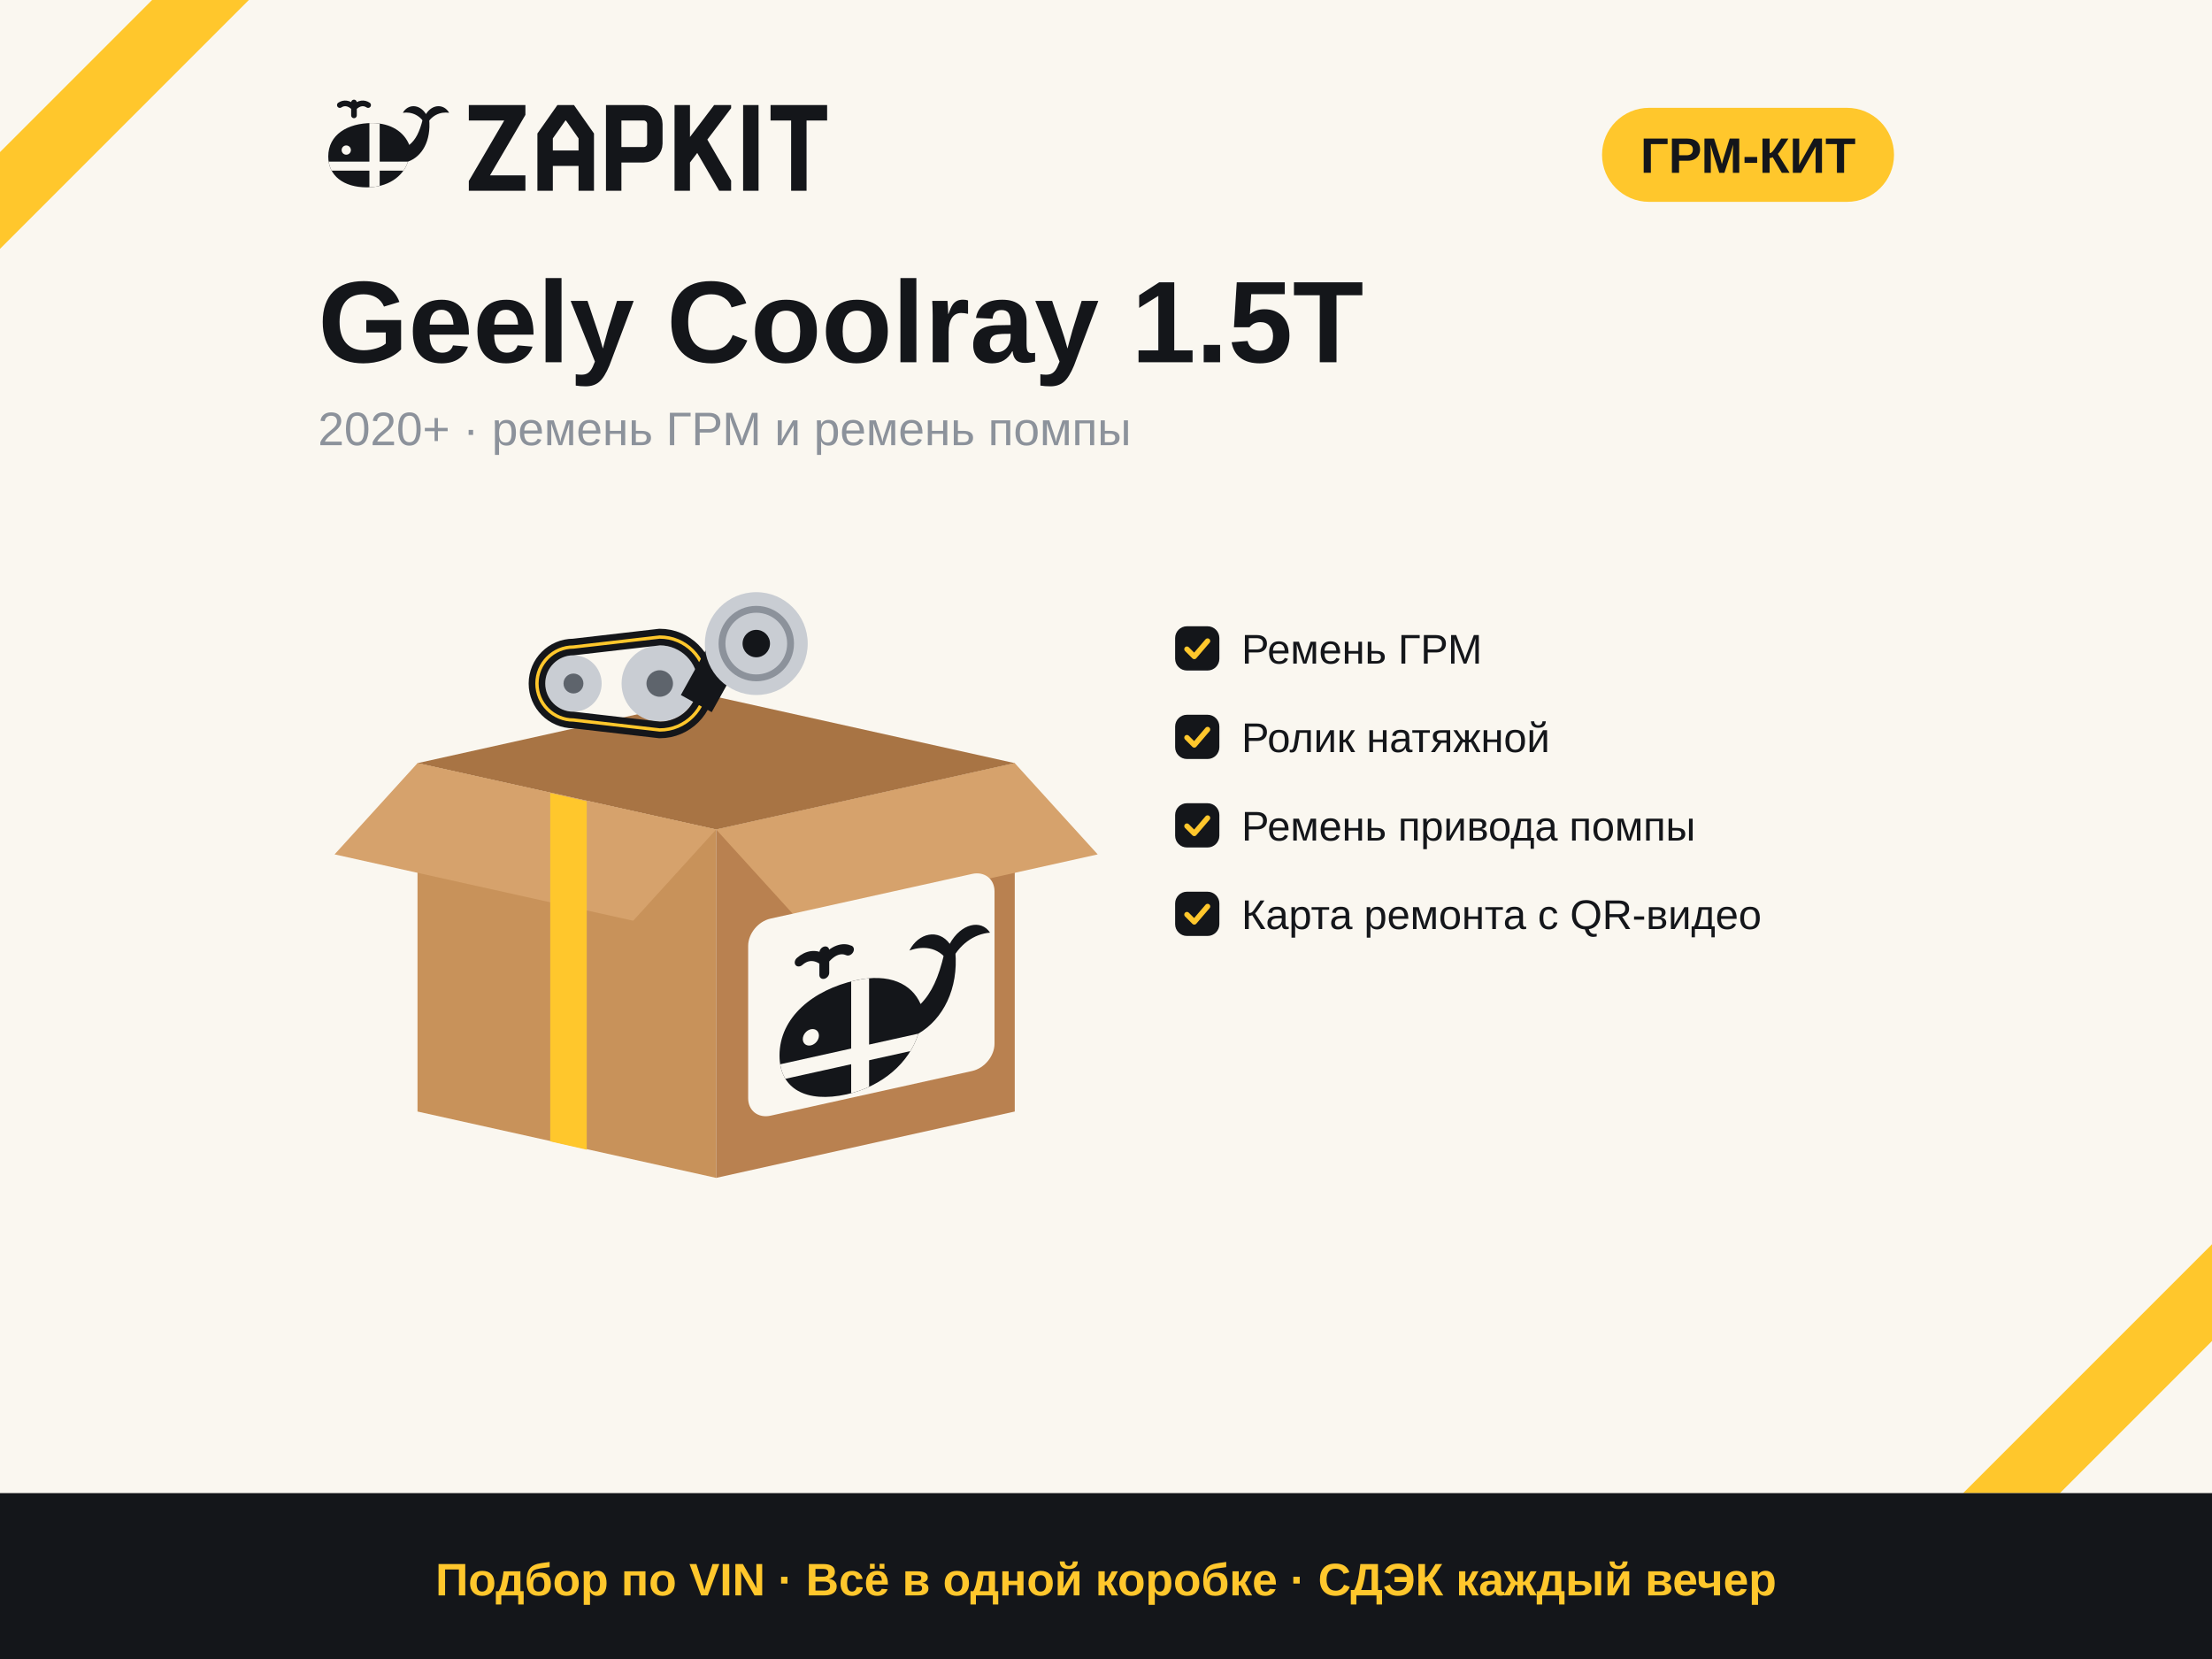
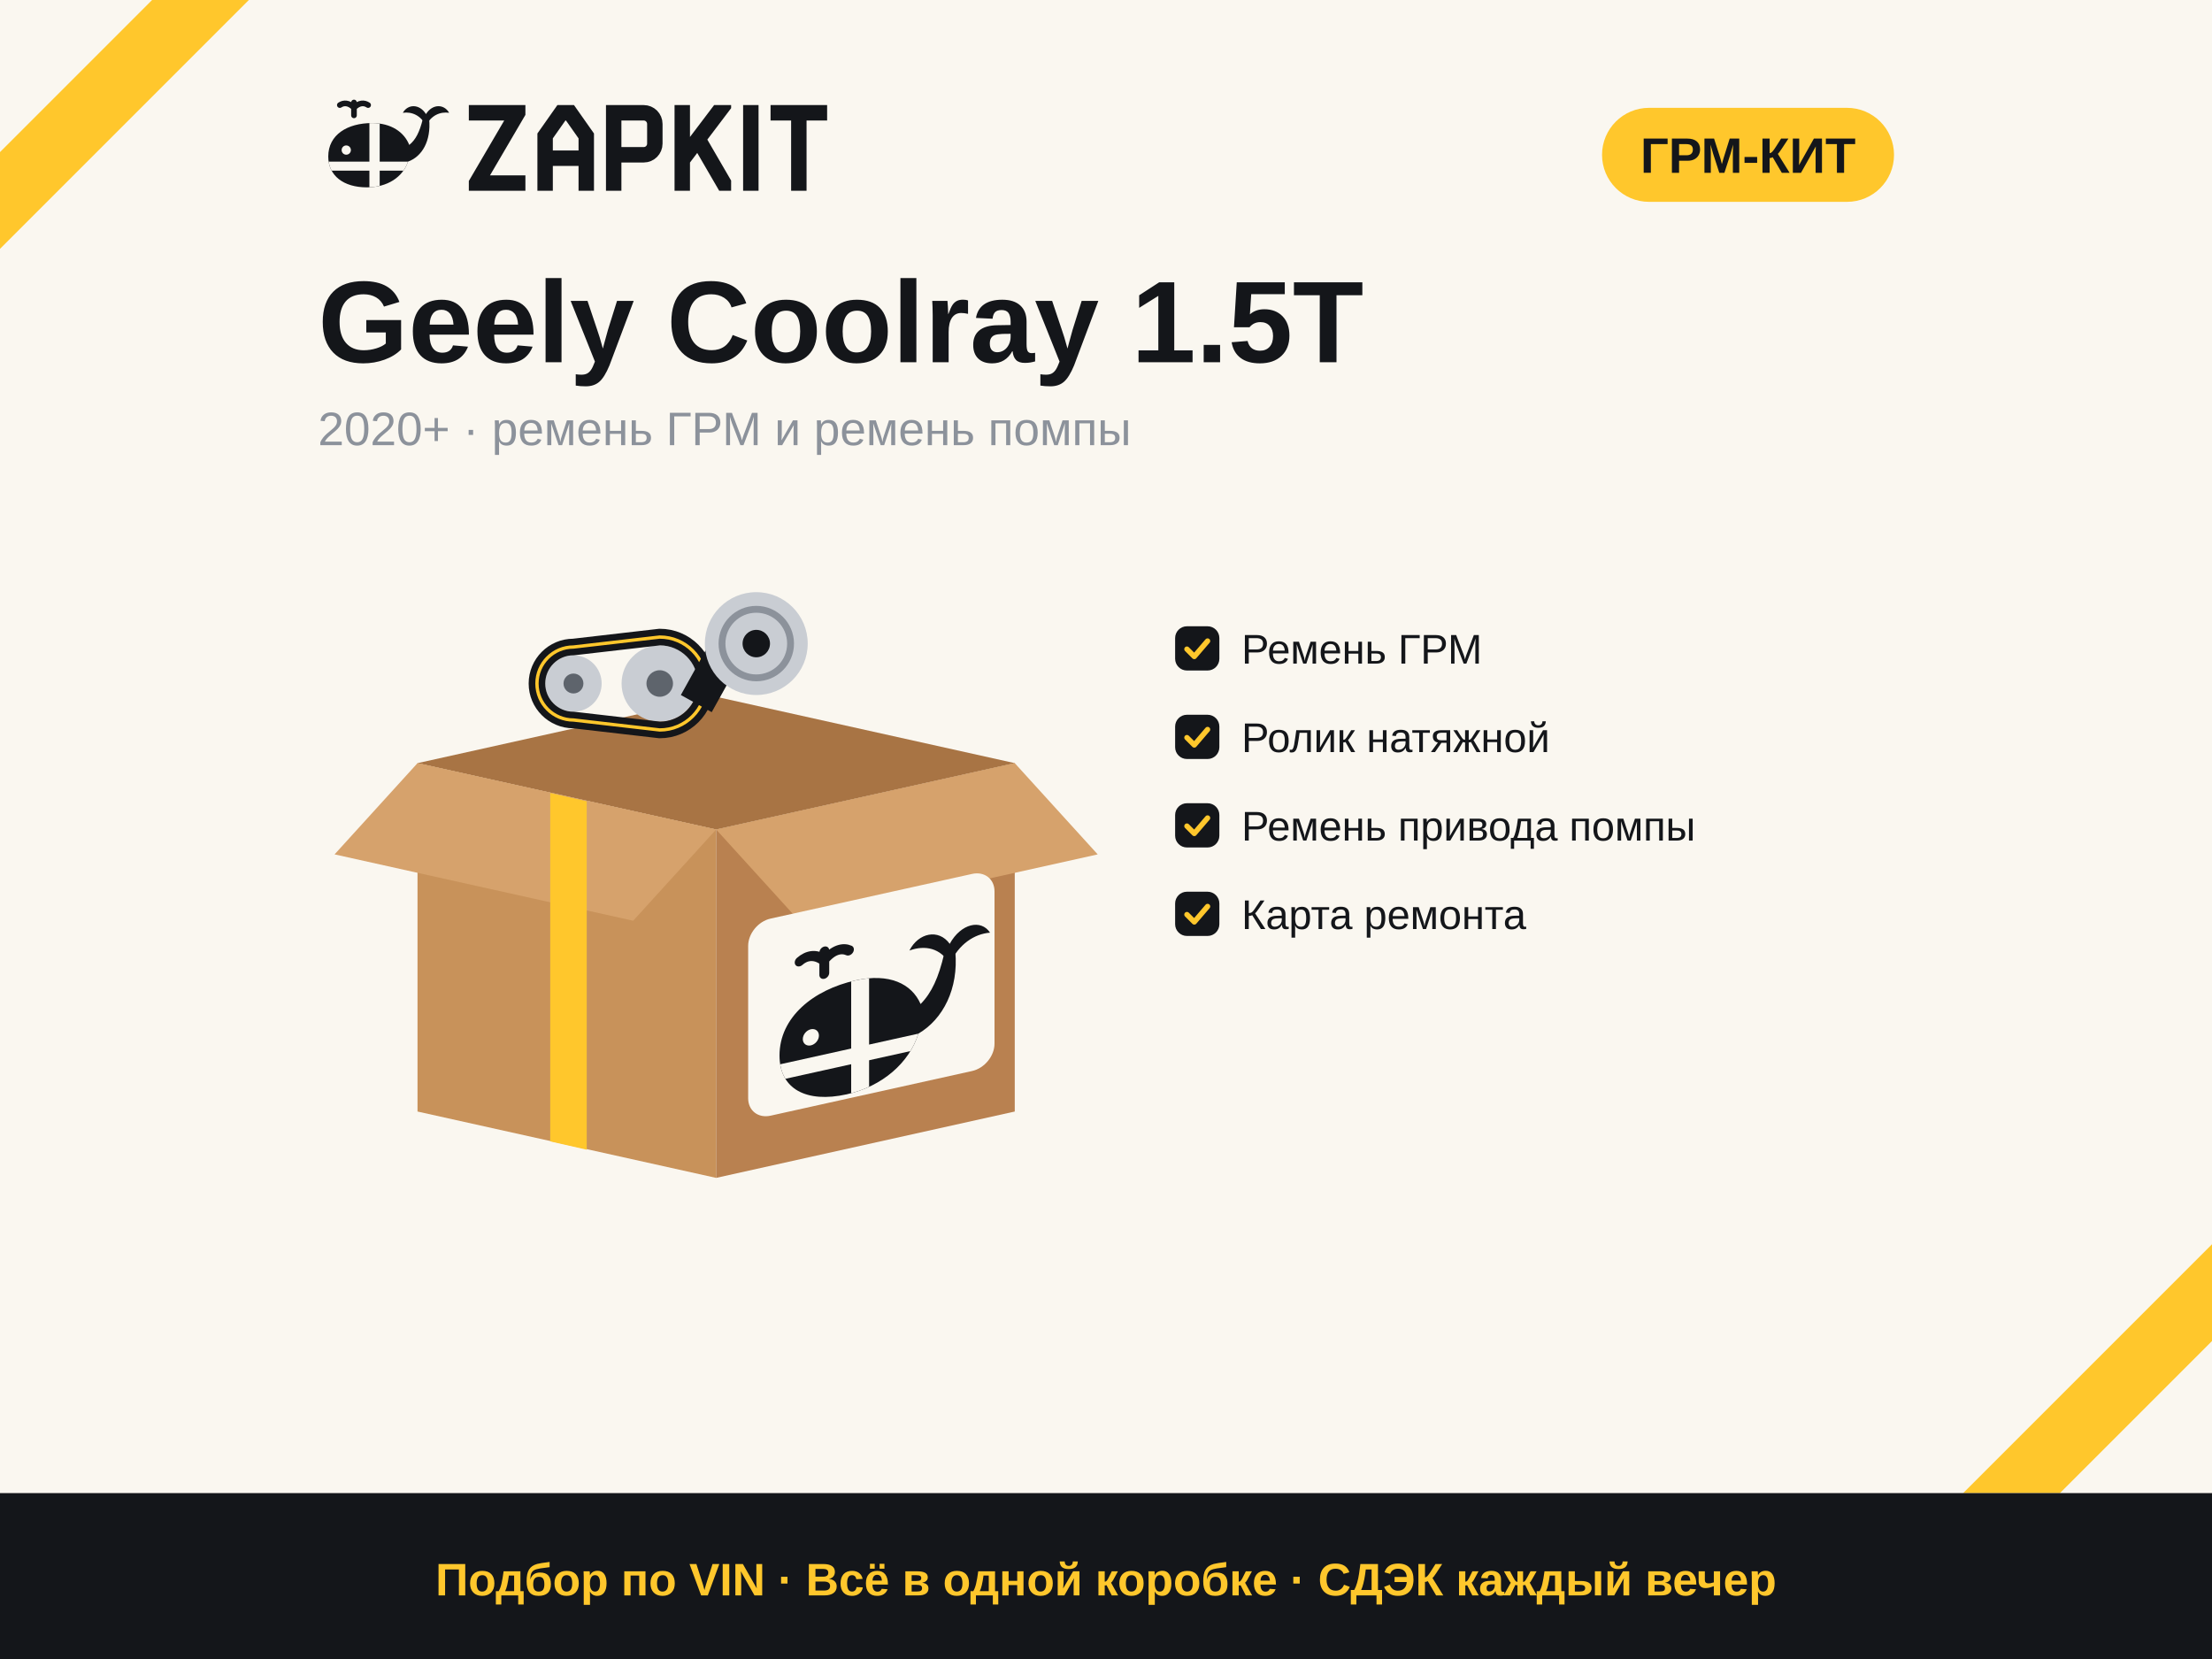
<svg xmlns="http://www.w3.org/2000/svg" viewBox="0 0 1600 1200" width="1600" height="1200" role="img" aria-label="ГРМ-КИТ Geely Coolray 1.5T">
  <rect width="1600" height="1200" fill="#FAF7F0" />
  <path d="M0,110 L110,0 H180 L0,180 Z" fill="#FFC72C" />
  <path d="M1600,900 L1420,1080 H1490 L1600,970 Z" fill="#FFC72C" />
  <g transform="translate(230 76) scale(0.62)">
    <g transform="translate(0 -30) scale(1.5)">
      <defs>
-         <clipPath id="wb-m24h">
+         <clipPath id="wb-m25h">
          <path d="M8,60 C8,43 23,34 42,34 C57,34 67,41 71,51 C76,47 79,41 81.5,31 L86.5,31 C88,48 81,60 70,64 C66,76 54,84 38,84 C20,84 8,75 8,60 Z" />
        </clipPath>
      </defs>
      <path fill="#14161A" d="M8,60 C8,43 23,34 42,34 C57,34 67,41 71,51 C76,47 79,41 81.5,31 L86.5,31 C88,48 81,60 70,64 C66,76 54,84 38,84 C20,84 8,75 8,60 Z" />
      <path fill="#14161A" d="M84,36 C80,28 73,25 66,26 C70,19 79,19 84,27 C89,19 98,19 102,26 C95,25 88,28 84,36 Z" />
-       <g clip-path="url(#wb-m24h)" fill="#FAF7F0">
+       <g clip-path="url(#wb-m25h)" fill="#FAF7F0">
        <rect x="40" y="30" width="8" height="60" />
        <rect x="0" y="64" width="90" height="7" />
      </g>
      <circle cx="22" cy="55" r="3.6" fill="#FAF7F0" />
      <path d="M28,28 V18 M28,22 C24,18 20,18 17,20 M28,22 C32,18 36,18 39,20" fill="none" stroke="#14161A" stroke-width="4.4" stroke-linecap="round" />
    </g>
    <g transform="translate(176 0)">
      <defs>
-         <clipPath id="c66-m24h">
+         <clipPath id="c66-m25h">
          <rect width="66" height="100" />
        </clipPath>
-         <clipPath id="c18-m24h">
+         <clipPath id="c18-m25h">
          <rect width="18" height="100" />
        </clipPath>
      </defs>
      <g transform="translate(0 0)">
-         <path clip-path="url(#c66-m24h)" d="M0,9 H57 L9,91 H66" fill="none" stroke="#14161A" stroke-width="18" stroke-linejoin="miter" stroke-miterlimit="10" />
+         <path clip-path="url(#c66-m25h)" d="M0,9 H57 L9,91 H66" fill="none" stroke="#14161A" stroke-width="18" stroke-linejoin="miter" stroke-miterlimit="10" />
      </g>
      <g transform="translate(80 0)">
-         <path clip-path="url(#c66-m24h)" d="M9,100 V36 L28,9 H38 L57,36 V100 M9,62 H57" fill="none" stroke="#14161A" stroke-width="18" stroke-linejoin="miter" stroke-miterlimit="10" />
+         <path clip-path="url(#c66-m25h)" d="M9,100 V36 L28,9 H38 L57,36 V100 M9,62 H57" fill="none" stroke="#14161A" stroke-width="18" stroke-linejoin="miter" stroke-miterlimit="10" />
      </g>
      <g transform="translate(160 0)">
-         <path clip-path="url(#c66-m24h)" d="M9,100 V9 H44 A13,13 0 0 1 57,22 V45 A13,13 0 0 1 44,58 H9" fill="none" stroke="#14161A" stroke-width="18" stroke-linejoin="miter" stroke-miterlimit="10" />
+         <path clip-path="url(#c66-m25h)" d="M9,100 V9 H44 A13,13 0 0 1 57,22 V45 A13,13 0 0 1 44,58 H9" fill="none" stroke="#14161A" stroke-width="18" stroke-linejoin="miter" stroke-miterlimit="10" />
      </g>
      <g transform="translate(240 0)">
-         <path clip-path="url(#c66-m24h)" d="M9,0 V100 M9,64 L62,-6 M30,44 L66,106" fill="none" stroke="#14161A" stroke-width="18" stroke-linejoin="miter" stroke-miterlimit="10" />
+         <path clip-path="url(#c66-m25h)" d="M9,0 V100 M9,64 L62,-6 M30,44 L66,106" fill="none" stroke="#14161A" stroke-width="18" stroke-linejoin="miter" stroke-miterlimit="10" />
      </g>
      <g transform="translate(320 0)">
-         <path clip-path="url(#c18-m24h)" d="M9,0 V100" fill="none" stroke="#14161A" stroke-width="18" stroke-linejoin="miter" stroke-miterlimit="10" />
+         <path clip-path="url(#c18-m25h)" d="M9,0 V100" fill="none" stroke="#14161A" stroke-width="18" stroke-linejoin="miter" stroke-miterlimit="10" />
      </g>
      <g transform="translate(352 0)">
-         <path clip-path="url(#c66-m24h)" d="M0,9 H66 M33,9 V100" fill="none" stroke="#14161A" stroke-width="18" stroke-linejoin="miter" stroke-miterlimit="10" />
+         <path clip-path="url(#c66-m25h)" d="M0,9 H66 M33,9 V100" fill="none" stroke="#14161A" stroke-width="18" stroke-linejoin="miter" stroke-miterlimit="10" />
      </g>
    </g>
  </g>
  <rect x="1158.8" y="78" width="211.2" height="68" rx="34" fill="#FFC72C" />
  <text x="1264.4" y="125" font-family="'Liberation Sans', Arial, Helvetica, sans-serif" font-size="36" font-weight="700" fill="#14161A" text-anchor="middle">ГРМ-КИТ</text>
  <text x="230" y="262" font-family="'Liberation Sans', Arial, Helvetica, sans-serif" font-size="84" font-weight="700" fill="#14161A" text-anchor="start">Geely Coolray 1.5T</text>
  <text x="230" y="322" font-family="'Liberation Sans', Arial, Helvetica, sans-serif" font-size="34" font-weight="400" fill="#8C929B" text-anchor="start">2020+ · ремень ГРМ и ремень помпы</text>
  <g transform="translate(230 372) scale(1.2)">
    <path d="M60,150 L240,110 L420,150 L240,190 Z" fill="#A87444" />
    <g transform="translate(118 42) scale(1.0)">
      <circle cx="36" cy="60" r="17" fill="#C9CDD3" />
      <circle cx="36" cy="60" r="6" fill="#5E646C" />
      <circle cx="88" cy="60" r="23" fill="#C9CDD3" />
      <circle cx="88" cy="60" r="8" fill="#5E646C" />
      <path d="M36,38 L88,32 A28,28 0 0 1 88,88 L36,82 A22,22 0 0 1 36,38 Z" fill="none" stroke="#14161A" stroke-width="10" />
      <path d="M36,38 L88,32 A28,28 0 0 1 88,88 L36,82 A22,22 0 0 1 36,38 Z" fill="none" stroke="#FFC72C" stroke-width="2" />
    </g>
    <g transform="translate(196 18) scale(1.033333)">
      <path d="M22,88 L52,34 L70,44 L40,98 Z" fill="#14161A" />
      <circle cx="66" cy="58" r="30" fill="#C9CDD3" />
      <circle cx="66" cy="58" r="20" fill="none" stroke="#8C929B" stroke-width="4" />
      <circle cx="66" cy="58" r="8" fill="#14161A" />
    </g>
    <path d="M60,150 L240,190 V400 L60,360 Z" fill="#C8925A" />
    <path d="M420,150 L240,190 V400 L420,360 Z" fill="#B98150" />
    <path d="M60,150 L10,205 L190,245 L240,190 Z" fill="#D6A26C" />
    <path d="M420,150 L470,205 L290,245 L240,190 Z" fill="#D6A26C" />
    <path d="M140,168 L162,173 V383 L140,378 Z" fill="#FFC72C" />
    <g transform="translate(262 238) skewY(-12.5) scale(1.35)">
      <rect x="-2" y="6" width="110" height="88" rx="10" fill="#FAF7F0" />
      <g transform="translate(4 8)">
        <defs>
-           <clipPath id="wb-m24">
+           <clipPath id="wb-m25">
            <path d="M8,60 C8,43 23,34 42,34 C57,34 67,41 71,51 C76,47 79,41 81.5,31 L86.5,31 C88,48 81,60 70,64 C66,76 54,84 38,84 C20,84 8,75 8,60 Z" />
          </clipPath>
        </defs>
        <path fill="#14161A" d="M8,60 C8,43 23,34 42,34 C57,34 67,41 71,51 C76,47 79,41 81.5,31 L86.5,31 C88,48 81,60 70,64 C66,76 54,84 38,84 C20,84 8,75 8,60 Z" />
        <path fill="#14161A" d="M84,36 C80,28 73,25 66,26 C70,19 79,19 84,27 C89,19 98,19 102,26 C95,25 88,28 84,36 Z" />
-         <g clip-path="url(#wb-m24)" fill="#FAF7F0">
+         <g clip-path="url(#wb-m25)" fill="#FAF7F0">
          <rect x="40" y="30" width="8" height="60" />
          <rect x="0" y="64" width="90" height="7" />
        </g>
        <circle cx="22" cy="55" r="3.6" fill="#FAF7F0" />
        <path d="M28,28 V18 M28,22 C24,18 20,18 17,20 M28,22 C32,18 36,18 39,20" fill="none" stroke="#14161A" stroke-width="4.4" stroke-linecap="round" />
      </g>
    </g>
  </g>
  <g transform="translate(850 453) scale(1.066667)">
    <rect width="30" height="30" rx="8" fill="#14161A" />
    <path d="M8,15.5 L13,20.5 L22,10" fill="none" stroke="#FFC72C" stroke-width="3.6" stroke-linecap="round" stroke-linejoin="round" />
  </g>
  <text x="898" y="480" font-family="'Liberation Sans', Arial, Helvetica, sans-serif" font-size="30" font-weight="400" fill="#14161A" text-anchor="start">Ремень ГРМ</text>
  <g transform="translate(850 517) scale(1.066667)">
    <rect width="30" height="30" rx="8" fill="#14161A" />
    <path d="M8,15.5 L13,20.5 L22,10" fill="none" stroke="#FFC72C" stroke-width="3.6" stroke-linecap="round" stroke-linejoin="round" />
  </g>
  <text x="898" y="544" font-family="'Liberation Sans', Arial, Helvetica, sans-serif" font-size="30" font-weight="400" fill="#14161A" text-anchor="start">Ролик натяжной</text>
  <g transform="translate(850 581) scale(1.066667)">
    <rect width="30" height="30" rx="8" fill="#14161A" />
    <path d="M8,15.5 L13,20.5 L22,10" fill="none" stroke="#FFC72C" stroke-width="3.6" stroke-linecap="round" stroke-linejoin="round" />
  </g>
  <text x="898" y="608" font-family="'Liberation Sans', Arial, Helvetica, sans-serif" font-size="30" font-weight="400" fill="#14161A" text-anchor="start">Ремень привода помпы</text>
  <g transform="translate(850 645) scale(1.066667)">
    <rect width="30" height="30" rx="8" fill="#14161A" />
    <path d="M8,15.5 L13,20.5 L22,10" fill="none" stroke="#FFC72C" stroke-width="3.6" stroke-linecap="round" stroke-linejoin="round" />
  </g>
-   <text x="898" y="672" font-family="'Liberation Sans', Arial, Helvetica, sans-serif" font-size="30" font-weight="400" fill="#14161A" text-anchor="start">Карта ремонта с QR-видео</text>
+   <text x="898" y="672" font-family="'Liberation Sans', Arial, Helvetica, sans-serif" font-size="30" font-weight="400" fill="#14161A" text-anchor="start">Карта ремонта</text>
  <rect y="1080" width="1600" height="120" fill="#14161A" />
  <text x="800.0" y="1154" font-family="'Liberation Sans', Arial, Helvetica, sans-serif" font-size="33" font-weight="700" fill="#FFC72C" text-anchor="middle">Подбор по VIN · Всё в одной коробке · СДЭК каждый вечер</text>
</svg>
